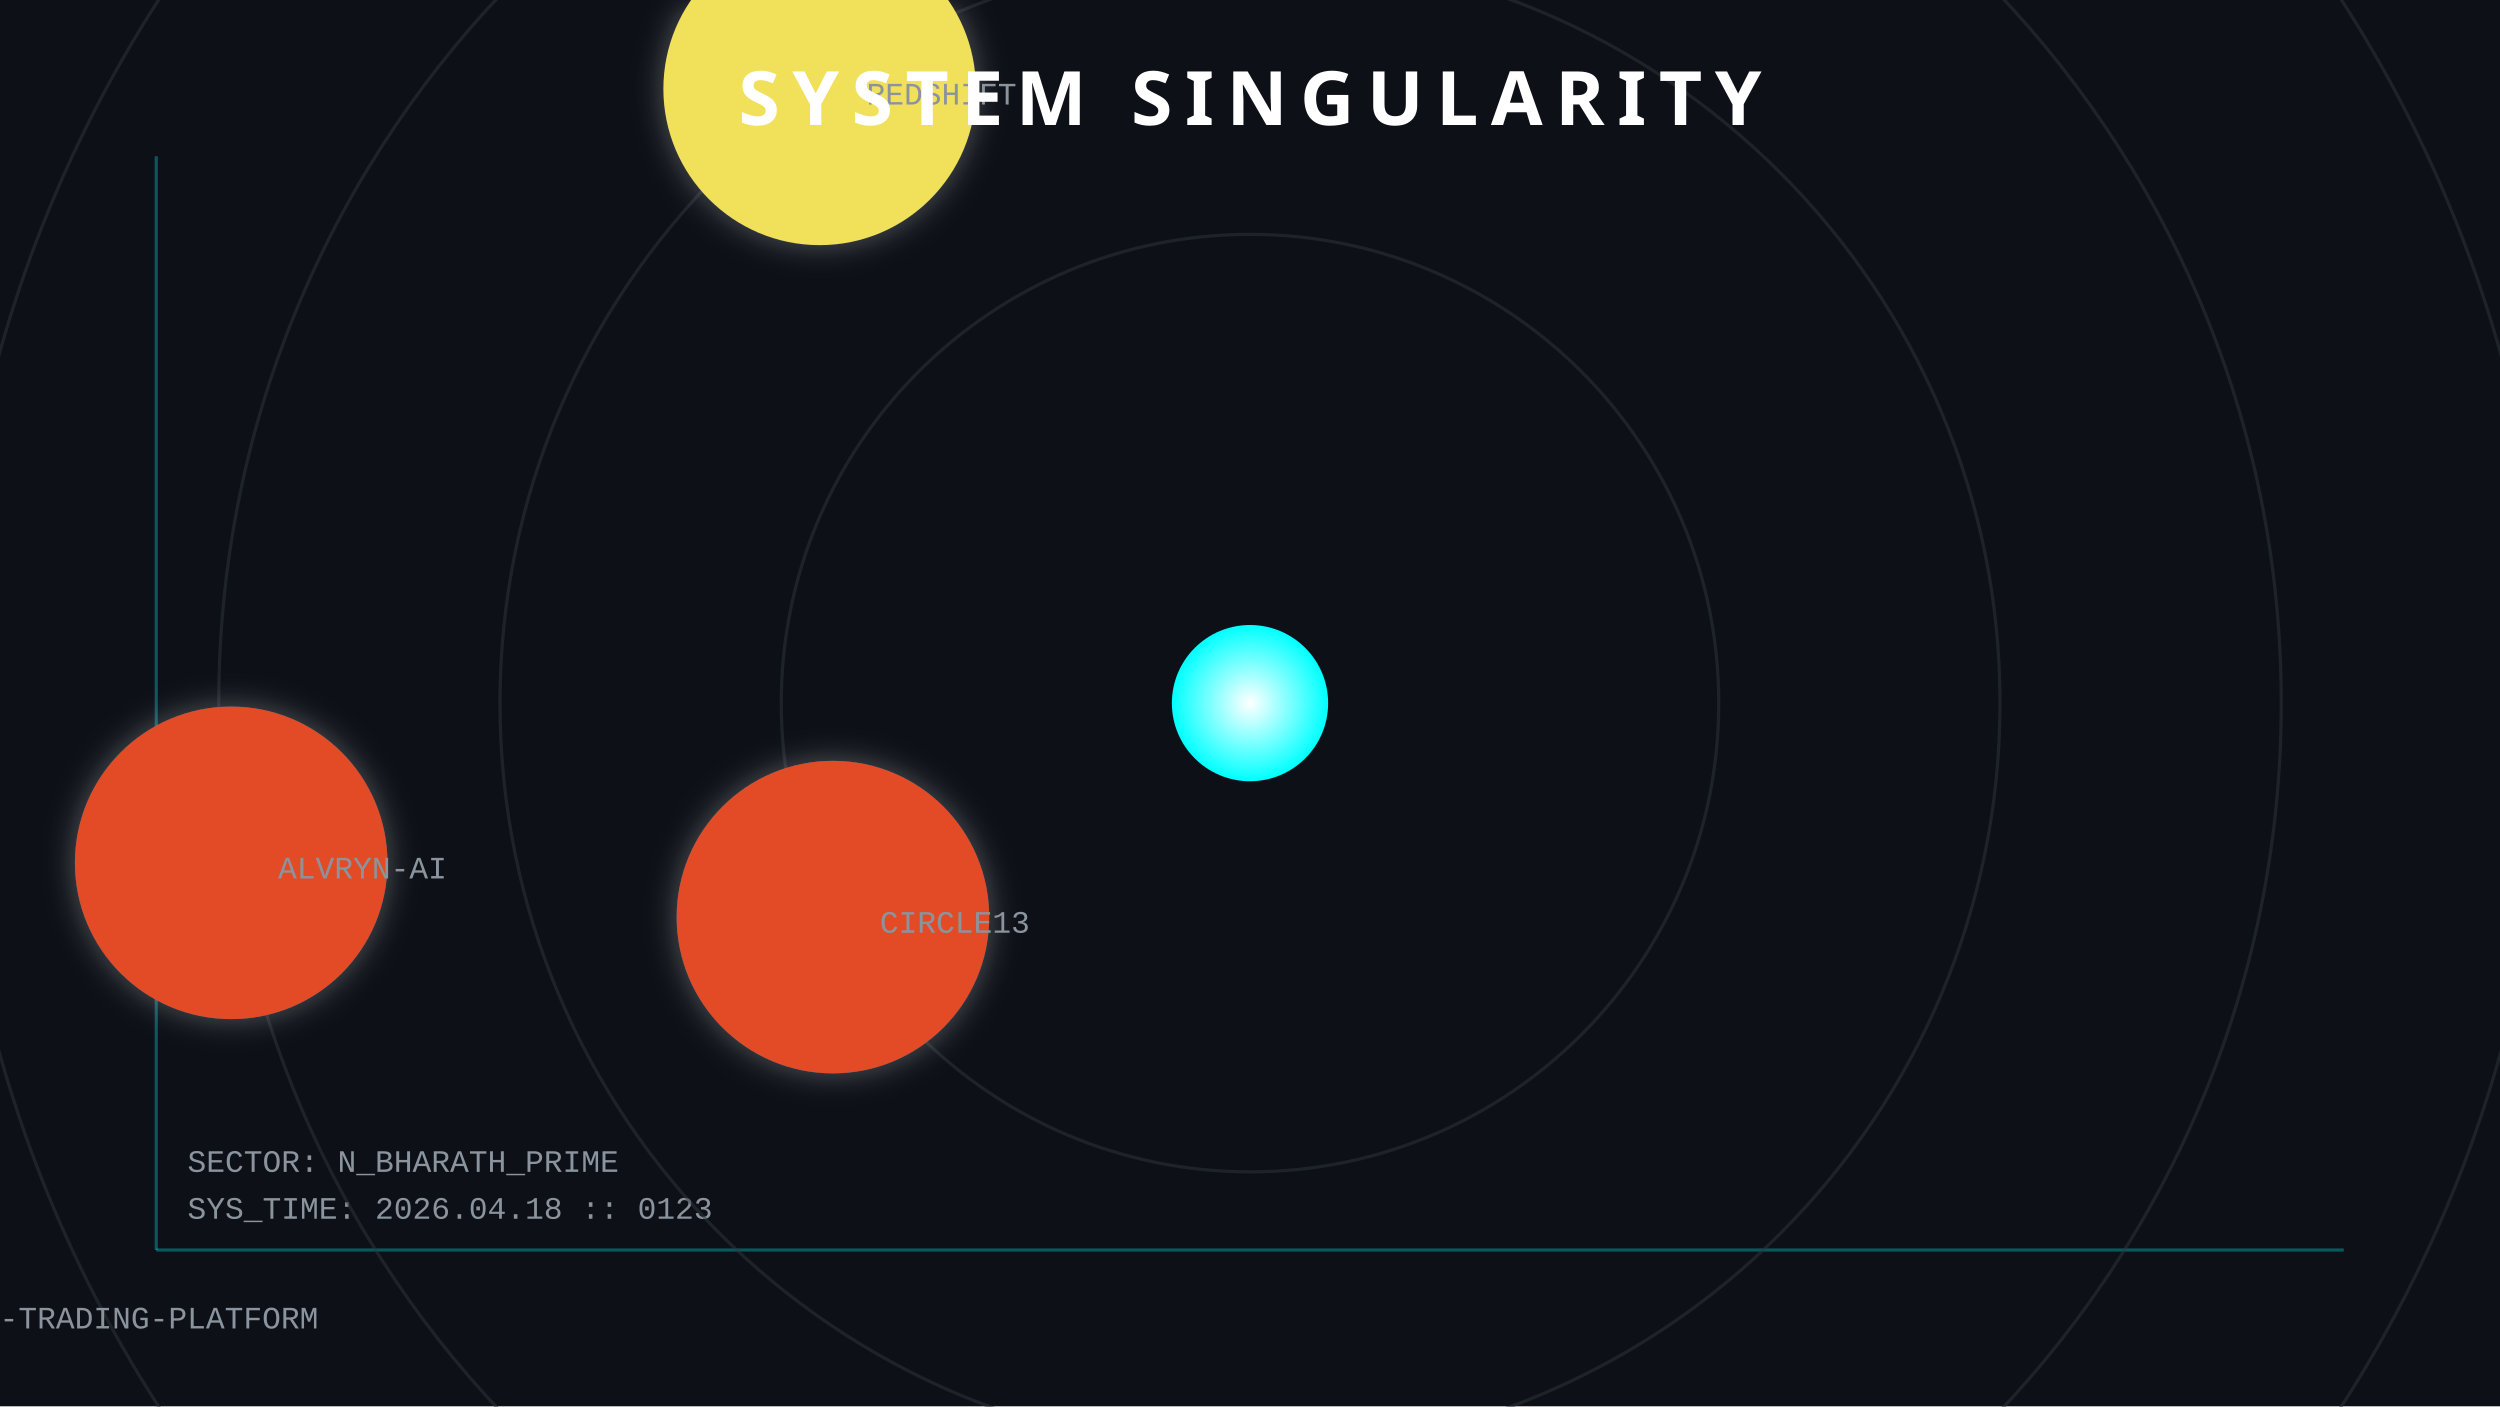
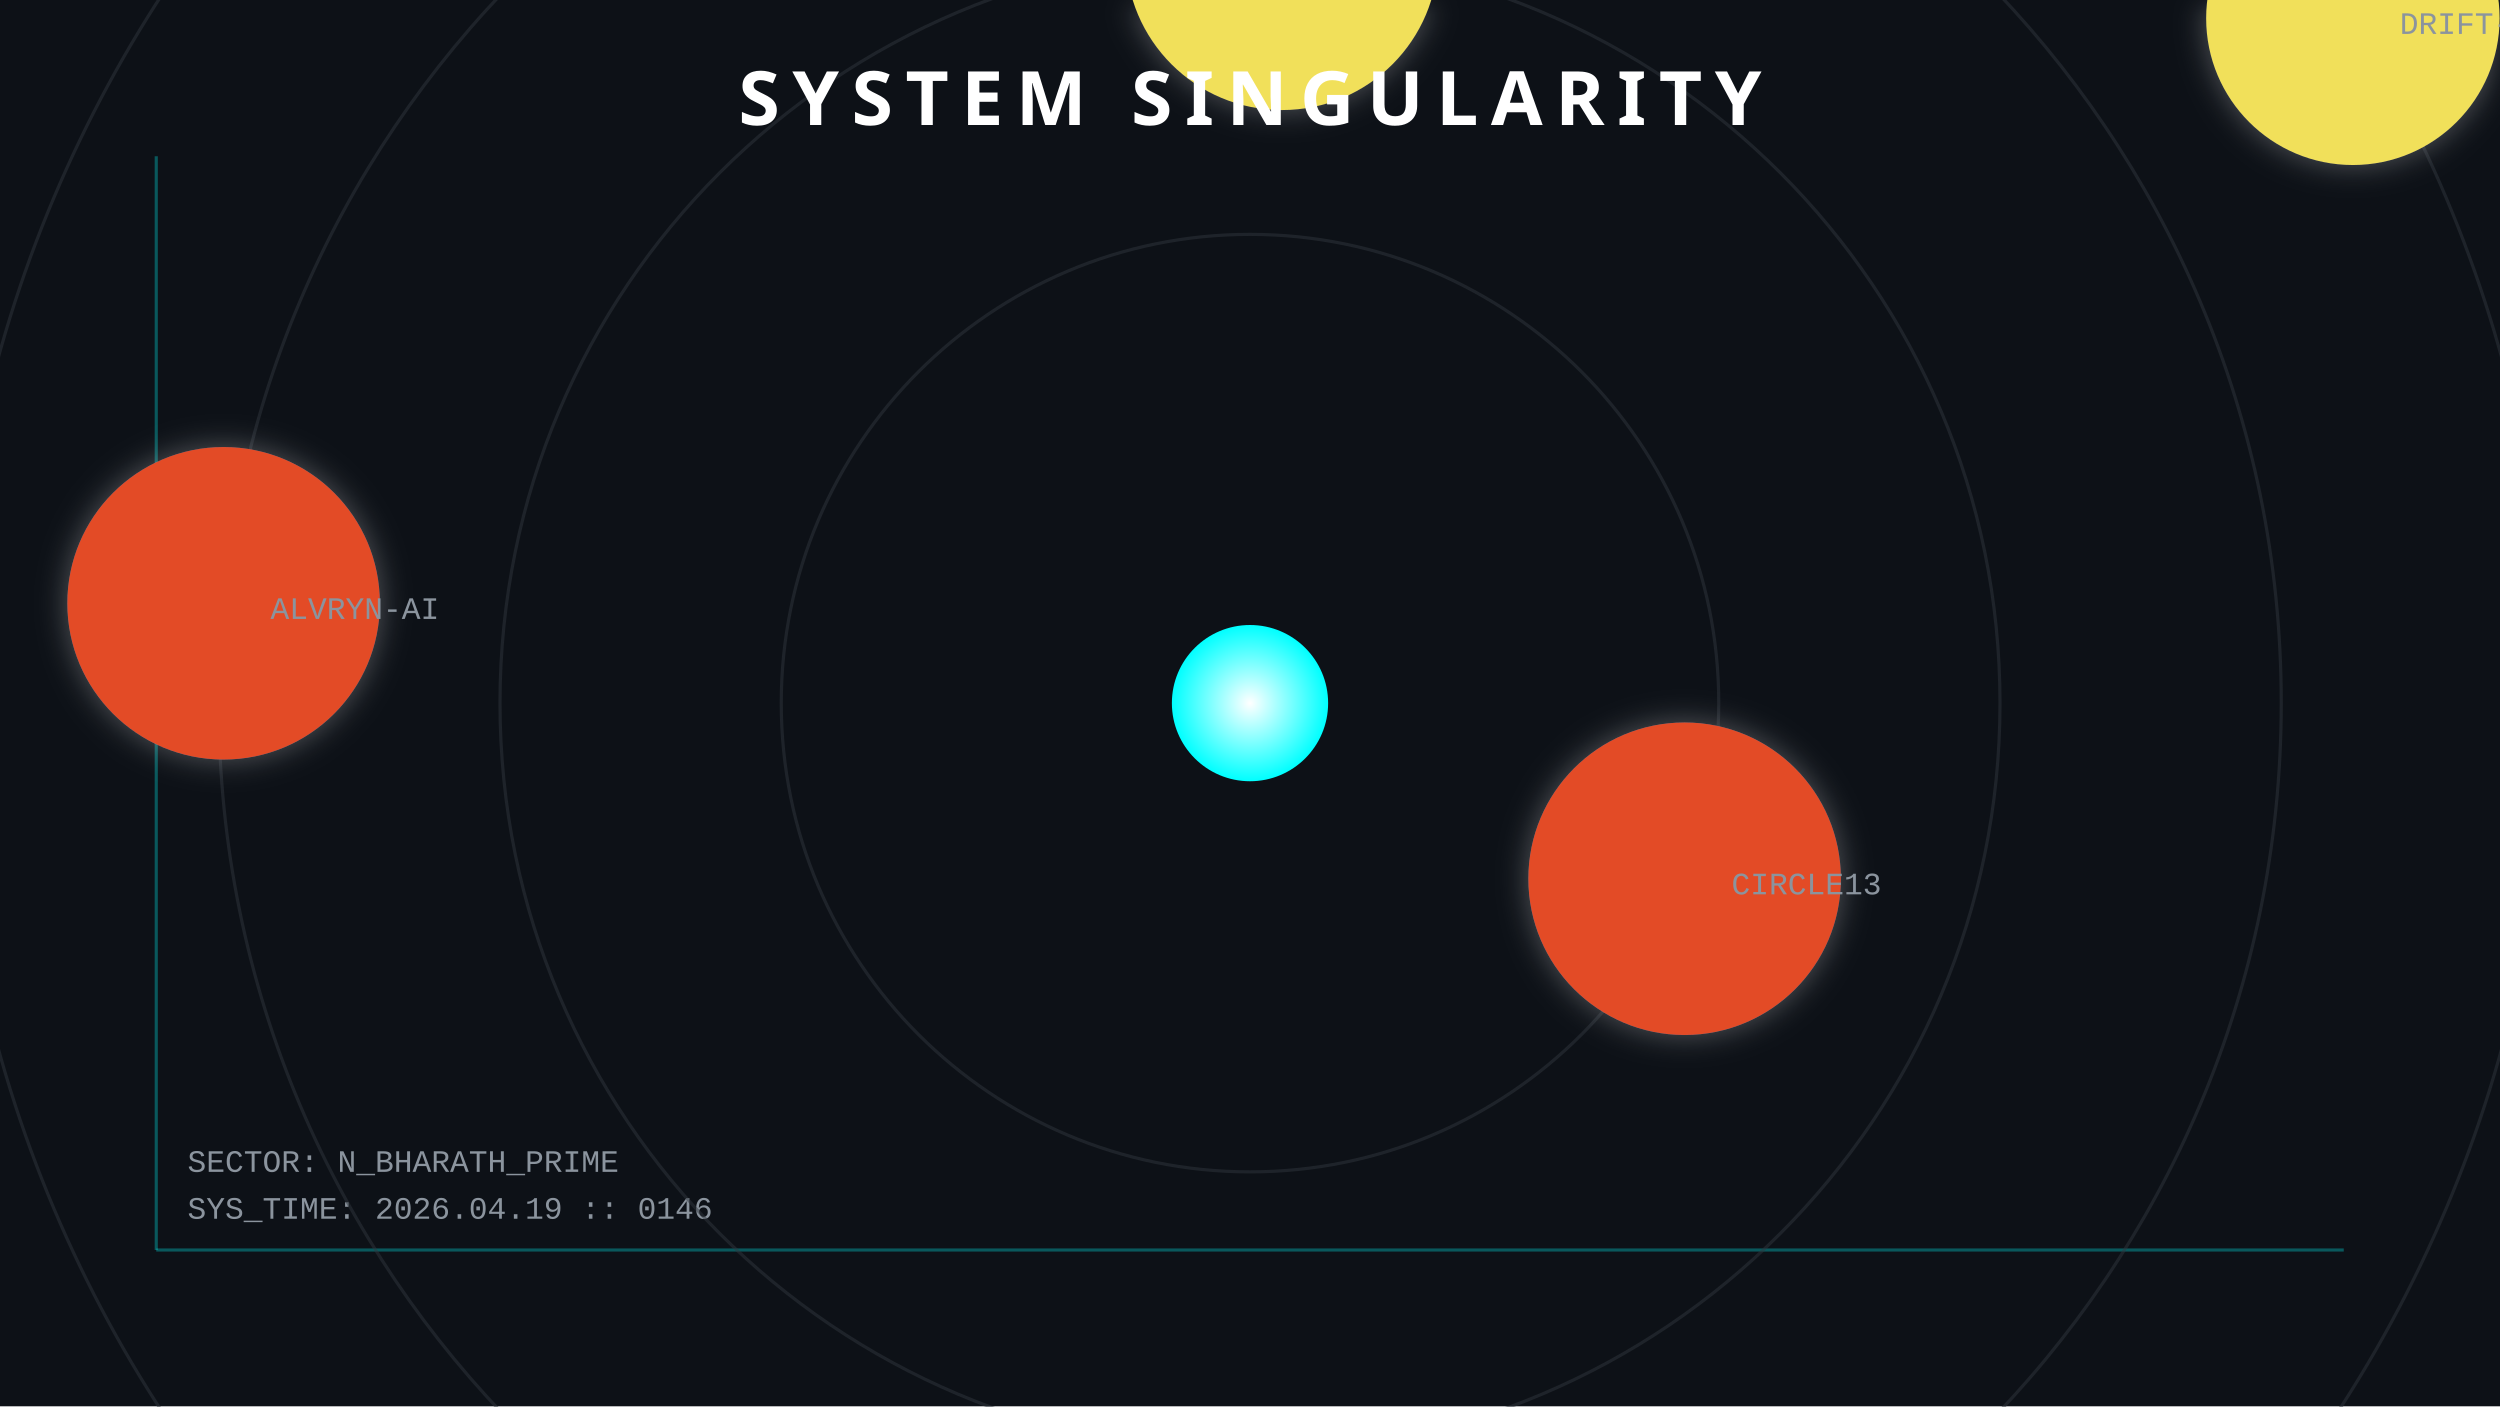
<svg xmlns="http://www.w3.org/2000/svg" width="800" height="450">
  <style>
        .orbit { fill: none; stroke: #30363d; stroke-width: 1; opacity: 0.5; }
        .planet { filter: drop-shadow(0 0 5px rgba(255,255,255,0.3)); }
        .text { font-family: 'Courier New', monospace; fill: #8b949e; font-size: 10px; }
        .title { font-family: sans-serif; fill: white; font-weight: bold; font-size: 24px; letter-spacing: 4px; }
        .hud-line { stroke: #00ffff; stroke-width: 1; opacity: 0.3; }
        
        /* ANIMATIONS */
        @keyframes pulse { 0% { r: 25; opacity: 0.8; } 50% { r: 30; opacity: 0.4; } 100% { r: 25; opacity: 0.8; } }
        .sun { animation: pulse 4s infinite; }
    </style>
  <rect width="100%" height="100%" fill="#0d1117" />
  <line x1="50" y1="50" x2="50" y2="400" class="hud-line" />
  <line x1="50" y1="400" x2="750" y2="400" class="hud-line" />
-   <text x="60" y="390" class="text">SYS_TIME: 2026.04.18 :: 0123</text>
+   <text x="60" y="390" class="text">SYS_TIME: 2026.04.19 :: 0146</text>
  <text x="60" y="375" class="text">SECTOR: N_BHARATH_PRIME</text>
  <circle cx="400" cy="225" r="25" fill="url(#grad1)" class="sun" />
  <defs>
    <radialGradient id="grad1" cx="50%" cy="50%" r="50%" fx="50%" fy="50%">
      <stop offset="0%" style="stop-color:white;stop-opacity:1" />
      <stop offset="100%" style="stop-color:#00ffff;stop-opacity:1" />
    </radialGradient>
  </defs>
  <circle cx="400" cy="225" r="150.0" class="orbit" />
-   <circle cx="266.541" cy="293.474" r="50" fill="#e34c26" class="planet" />
-   <text x="281.541" y="298.474" class="text" fill="white">CIRCLE13</text>
+   <circle cx="539.076" cy="281.196" r="50" fill="#e34c26" class="planet" />
+   <text x="554.076" y="286.196" class="text" fill="white">CIRCLE13</text>
  <circle cx="400" cy="225" r="240.0" class="orbit" />
-   <circle cx="262.284" cy="28.444" r="50" fill="#f1e05a" class="planet" />
-   <text x="277.284" y="33.444" class="text" fill="white">REDSHIFT</text>
+   <circle cx="410.237" cy="-14.782" r="50" fill="#f1e05a" class="planet" />
+   <text x="425.237" y="-9.782" class="text" fill="white">REDSHIFT</text>
  <circle cx="400" cy="225" r="330.0" class="orbit" />
-   <circle cx="73.982" cy="276.111" r="50" fill="#e34c26" class="planet" />
-   <text x="88.982" y="281.111" class="text" fill="white">ALVRYN-AI</text>
+   <circle cx="71.55" cy="193.054" r="50" fill="#e34c26" class="planet" />
+   <text x="86.55" y="198.054" class="text" fill="white">ALVRYN-AI</text>
  <circle cx="400" cy="225" r="415.422" class="orbit" />
-   <circle cx="115.556" cy="527.765" r="46.948" fill="#f1e05a" class="planet" />
-   <text x="130.556" y="532.765" class="text" fill="white">DRIFT-CIRCLE13</text>
+   <circle cx="752.919" cy="5.857" r="46.948" fill="#f1e05a" class="planet" />
+   <text x="767.919" y="10.857" class="text" fill="white">DRIFT-CIRCLE13</text>
  <circle cx="400" cy="225" r="461.81" class="orbit" />
-   <circle cx="322.412" cy="-230.245" r="20.925" fill="#2b7489" class="planet" />
-   <text x="337.412" y="-225.245" class="text" fill="white">DSATM-EXAM-SYSTEM-</text>
-   <circle cx="400" cy="225" r="504.882" class="orbit" />
-   <circle cx="-90.154" cy="346.055" r="18.715" fill="#8b949e" class="planet" />
-   <text x="-75.154" y="351.055" class="text" fill="white">NBHARATH1306</text>
-   <circle cx="400" cy="225" r="547.115" class="orbit" />
-   <circle cx="-111.144" cy="420.105" r="18.155" fill="#e34c26" class="planet" />
-   <text x="-96.144" y="425.105" class="text" fill="white">WEBSITE-EQUDATOR-TRADING-PLATFORM</text>
-   <circle cx="400" cy="225" r="577.947" class="orbit" />
-   <circle cx="977.093" cy="193.59" r="10.555" fill="#8b949e" class="planet" />
-   <text x="992.093" y="198.59" class="text" fill="white">FLASK</text>
-   <circle cx="400" cy="225" r="608.22" class="orbit" />
-   <circle cx="165.141" cy="-336.046" r="10.182" fill="#8b949e" class="planet" />
-   <text x="180.141" y="-331.046" class="text" fill="white">HCF-INTERNSHIP</text>
-   <circle cx="400" cy="225" r="637.089" class="orbit" />
-   <circle cx="19.44" cy="-285.937" r="9.246" fill="#8b949e" class="planet" />
+   <circle cx="435.066" cy="-235.476" r="20.925" fill="#2b7489" class="planet" />
+   <text x="450.066" y="-230.476" class="text" fill="white">DSATM-EXAM-SYSTEM-</text>
+   <circle cx="400" cy="225" r="504.885" class="orbit" />
+   <circle cx="887.73" cy="94.508" r="18.717" fill="#8b949e" class="planet" />
+   <text x="902.73" y="99.508" class="text" fill="white">NBHARATH1306</text>
+   <circle cx="400" cy="225" r="547.117" class="orbit" />
+   <circle cx="553.285" cy="750.206" r="18.155" fill="#e34c26" class="planet" />
+   <text x="568.285" y="755.206" class="text" fill="white">WEBSITE-EQUDATOR-TRADING-PLATFORM</text>
+   <circle cx="400" cy="225" r="577.95" class="orbit" />
+   <circle cx="913.377" cy="490.463" r="10.555" fill="#8b949e" class="planet" />
+   <text x="928.377" y="495.463" class="text" fill="white">FLASK</text>
+   <circle cx="400" cy="225" r="608.223" class="orbit" />
+   <circle cx="-46.992" cy="637.472" r="10.182" fill="#8b949e" class="planet" />
+   <text x="-31.992" y="642.472" class="text" fill="white">HCF-INTERNSHIP</text>
+   <circle cx="400" cy="225" r="637.092" class="orbit" />
+   <circle cx="177.851" cy="822.106" r="9.246" fill="#8b949e" class="planet" />
  <text x="400" y="40" text-anchor="middle" class="title">SYSTEM SINGULARITY</text>
</svg>
